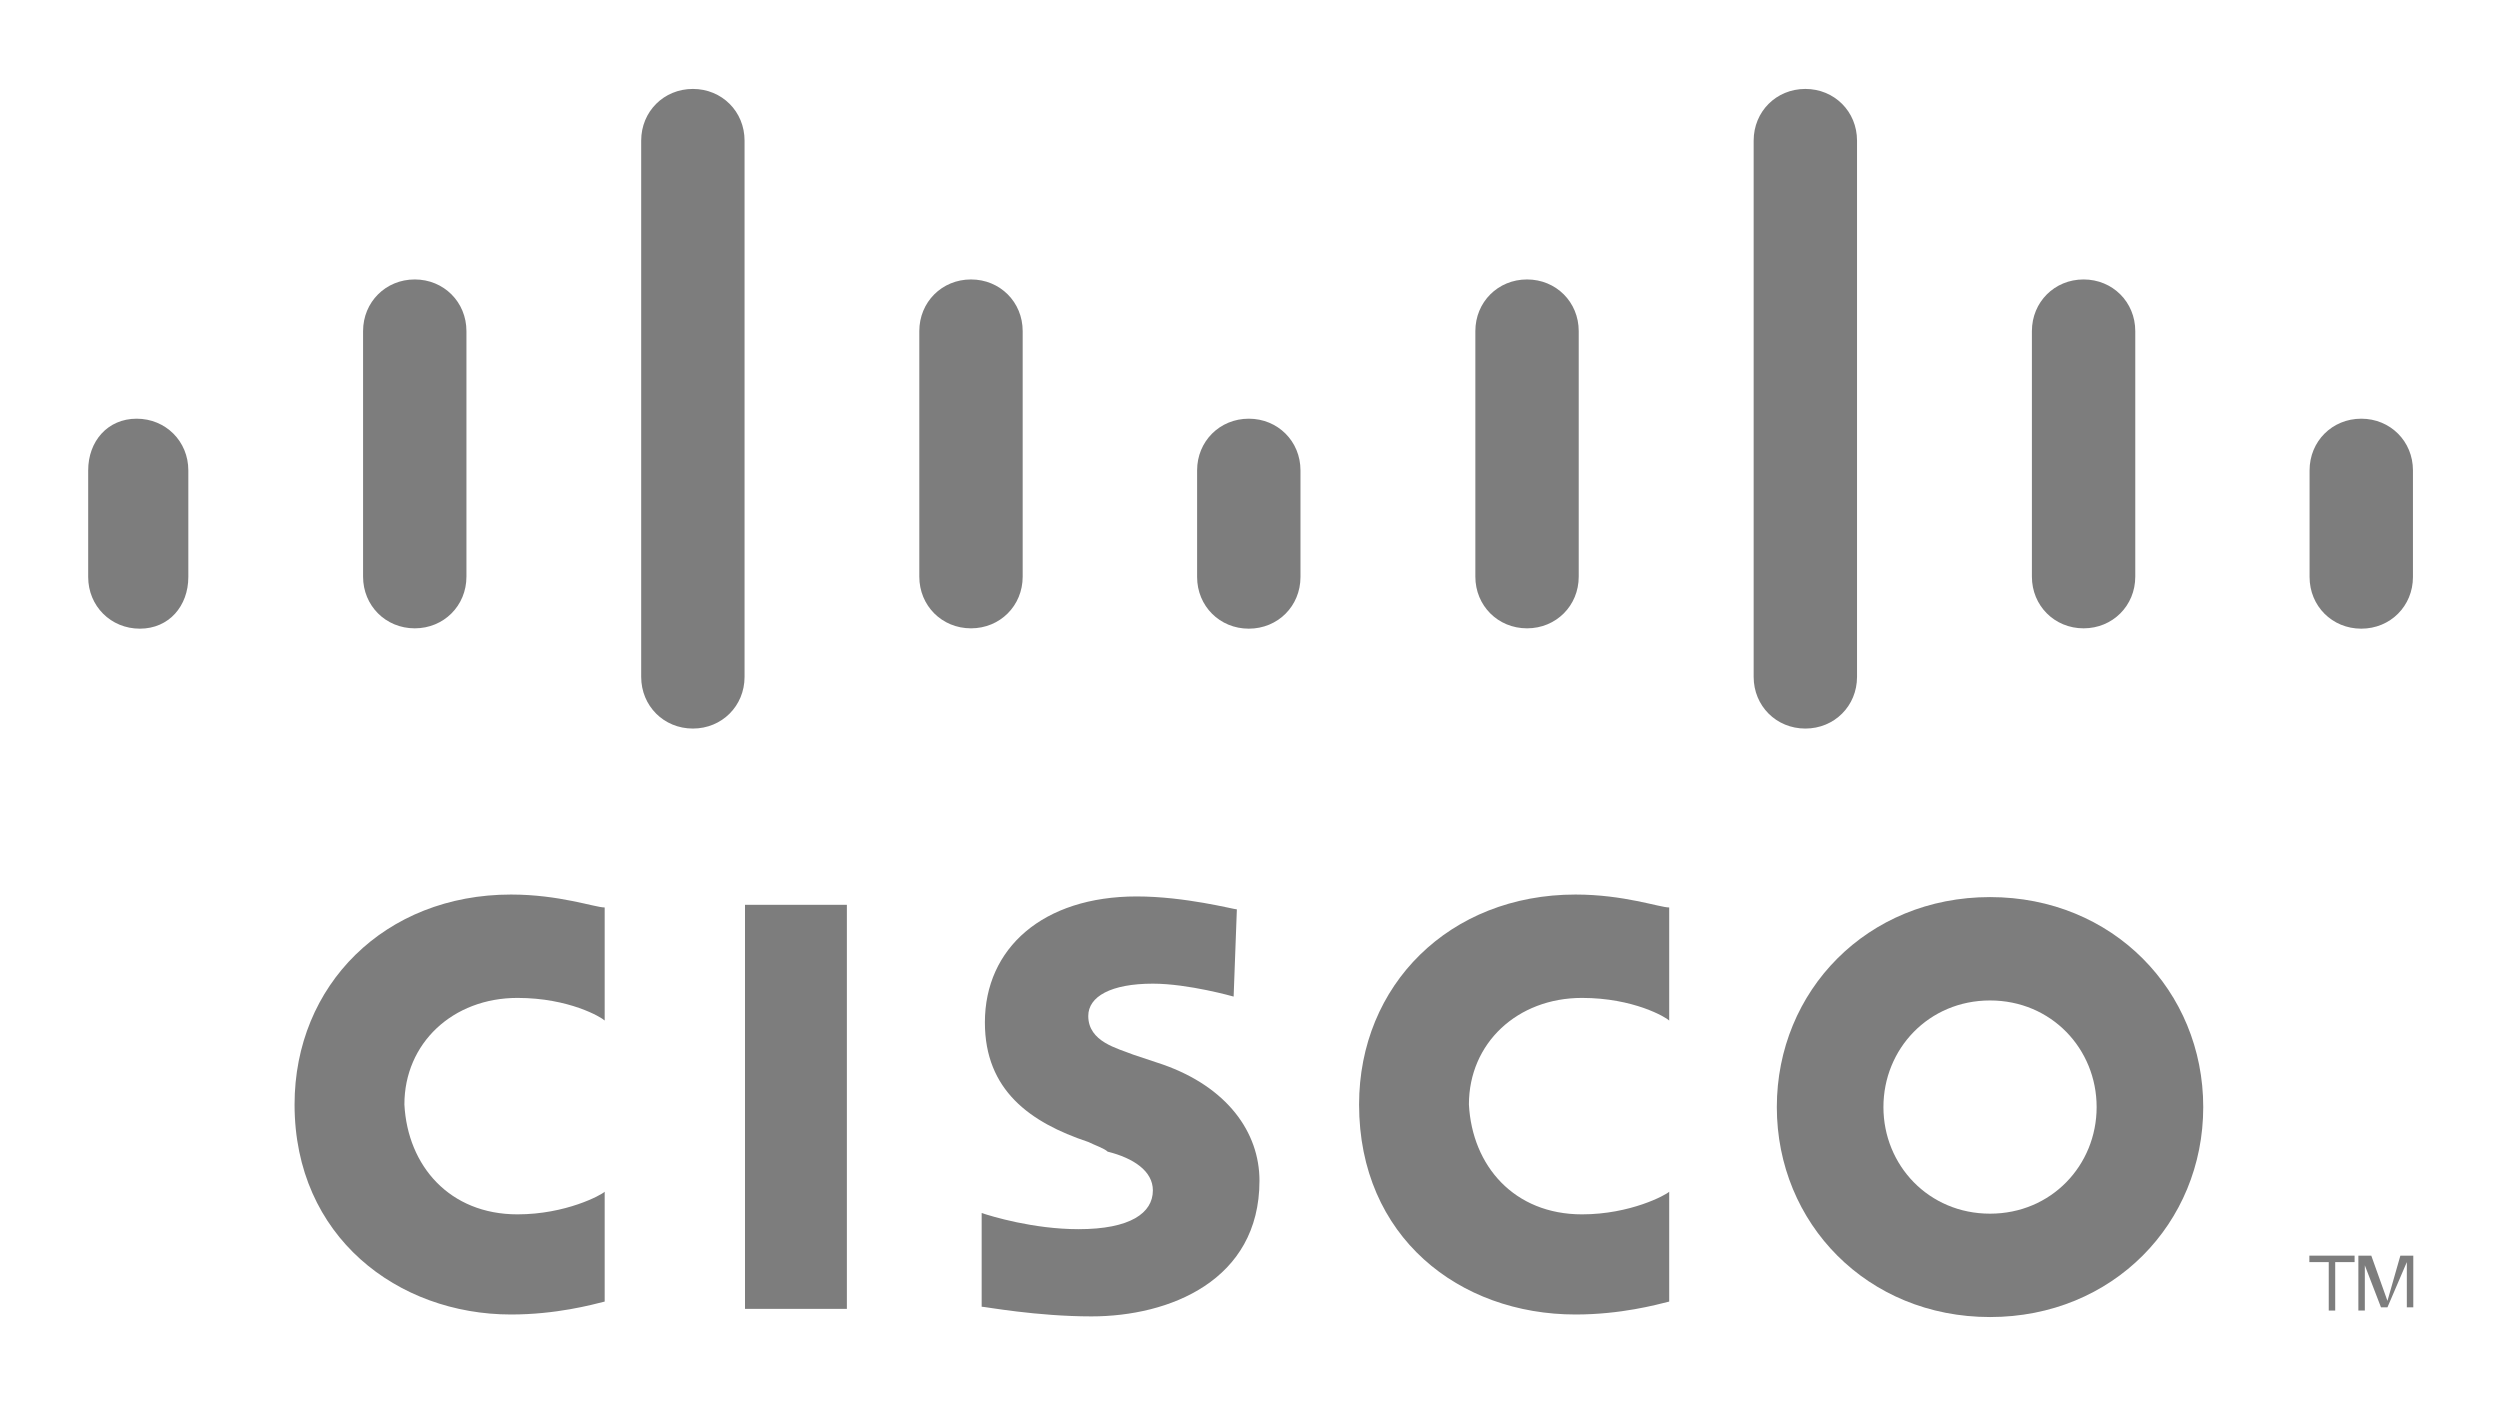
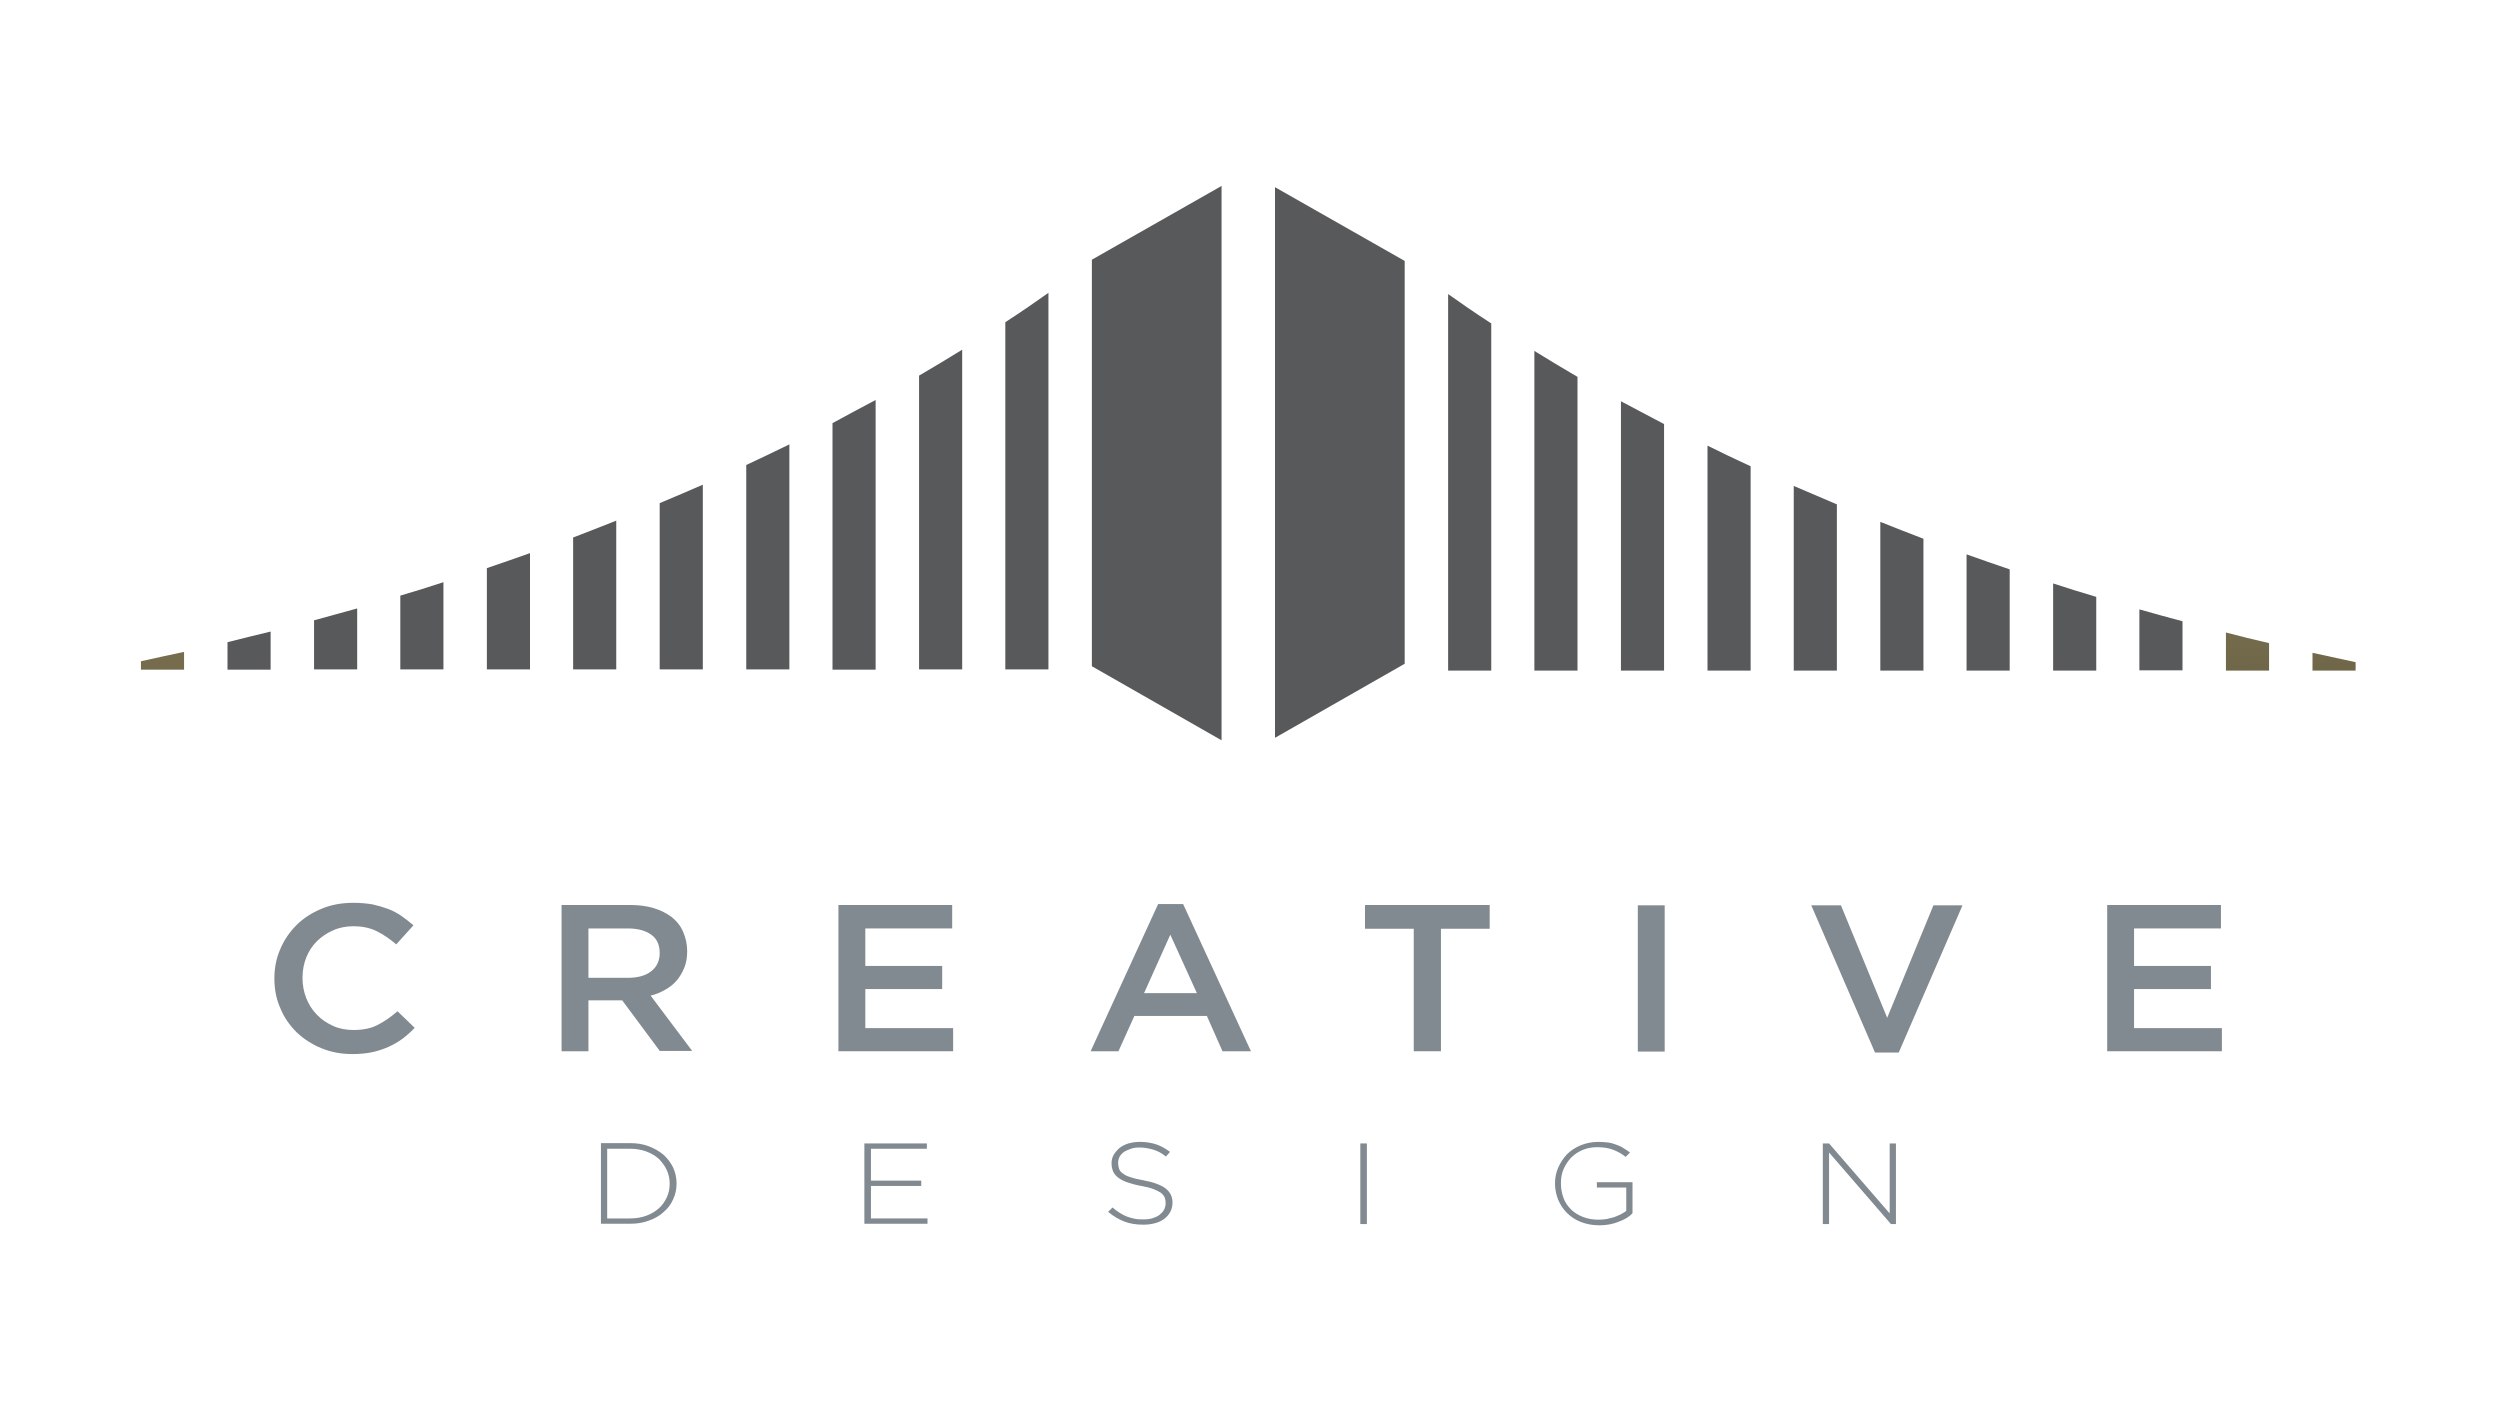
- <svg xmlns="http://www.w3.org/2000/svg" xmlns:xlink="http://www.w3.org/1999/xlink" version="1.1" id="svg3358" x="0px" y="0px" viewBox="0 0 800 450" style="enable-background:new 0 0 800 450;" xml:space="preserve">
+ <svg xmlns="http://www.w3.org/2000/svg" version="1.1" id="svg3358" x="0px" y="0px" viewBox="0 0 800 450" style="enable-background:new 0 0 800 450;" xml:space="preserve">
  <style type="text/css">
- 	.st0{fill:#7D7D7D;}
- 	.st1{clip-path:url(#SVGID_2_);}
+ 	.st0{fill:#818991;}
+ 	.st1{fill:#58595B;}
+ 	.st2{fill:url(#SVGID_1_);}
+ 	.st3{fill:url(#SVGID_2_);}
+ 	.st4{fill:url(#SVGID_3_);}
</style>
-   <g id="layer1" transform="translate(0,-602.3622)">
-     <path id="path268" class="st0" d="M271,1021.2h-32.6V891.9H271V1021.2z" />
-     <g id="g270" transform="matrix(10.33728,0,0,-10.33728,-861.3451,8446.202)">
+   <g>
+     <g>
      <g>
-         <defs>
-           <polygon id="SVGID_1_" points="84.5,713.6 161.6,713.6 161.6,757.6 84.5,757.6 84.5,713.6     " />
-         </defs>
-         <clipPath id="SVGID_2_">
-           <use xlink:href="#SVGID_1_" style="overflow:visible;" />
-         </clipPath>
-         <g id="g272" class="st1">
-           <g id="g278" transform="translate(134.9958,727.2001)">
-             <path id="path280" class="st0" d="M0,0c-0.1,0.1-1.1,0.7-2.7,0.7c-2,0-3.5-1.4-3.5-3.3C-6.1-4.5-4.8-6-2.7-6       C-1.2-6-0.1-5.4,0-5.3v-3.4c-0.4-0.1-1.5-0.4-2.9-0.4c-3.6,0-6.7,2.4-6.7,6.5c0,3.7,2.8,6.5,6.7,6.5c1.5,0,2.6-0.4,2.9-0.4L0,0       z" />
-           </g>
-           <g id="g282" transform="translate(102.0426,727.2001)">
-             <path id="path284" class="st0" d="M0,0c-0.1,0.1-1.1,0.7-2.7,0.7c-2,0-3.5-1.4-3.5-3.3C-6.1-4.5-4.8-6-2.7-6       C-1.2-6-0.1-5.4,0-5.3v-3.4c-0.4-0.1-1.5-0.4-2.9-0.4c-3.5,0-6.7,2.4-6.7,6.5c0,3.7,2.8,6.5,6.7,6.5c1.5,0,2.6-0.4,2.9-0.4L0,0       z" />
-           </g>
-           <g id="g286" transform="translate(144.9274,727.8212)">
-             <path id="path288" class="st0" d="M0,0c-1.9,0-3.3-1.5-3.3-3.3c0-1.8,1.4-3.3,3.3-3.3c1.9,0,3.3,1.5,3.3,3.3C3.3-1.5,1.9,0,0,0        M6.6-3.3c0-3.6-2.8-6.5-6.6-6.5s-6.6,2.9-6.6,6.5c0,3.6,2.8,6.5,6.6,6.5S6.6,0.3,6.6-3.3" />
-           </g>
-           <g id="g290" transform="translate(121.5124,727.9413)">
-             <path id="path292" class="st0" d="M0,0c0,0-1.4,0.4-2.5,0.4c-1.3,0-2-0.4-2-1c0-0.8,0.9-1,1.4-1.2l0.9-0.3c2-0.7,3-2.1,3-3.6       c0-3.1-2.8-4.2-5.2-4.2c-1.7,0-3.3,0.3-3.4,0.3v2.9c0.3-0.1,1.6-0.5,3-0.5c1.6,0,2.3,0.5,2.3,1.2c0,0.6-0.6,1-1.4,1.2       C-4-4.7-4.3-4.6-4.5-4.5c-1.8,0.6-3.2,1.6-3.2,3.7c0,2.3,1.8,3.9,4.7,3.9c1.5,0,3-0.4,3.1-0.4L0,0z" />
-           </g>
-           <g id="g294" transform="translate(89.154,744.2304)">
-             <path id="path296" class="st0" d="M0,0c0,0.9-0.7,1.6-1.6,1.6S-3.1,0.9-3.1,0v-3.3c0-0.9,0.7-1.6,1.6-1.6S0-4.2,0-3.3V0z" />
-           </g>
-           <g id="g298" transform="translate(97.7633,748.5409)">
-             <path id="path300" class="st0" d="M0,0c0,0.9-0.7,1.6-1.6,1.6c-0.9,0-1.6-0.7-1.6-1.6v-7.6c0-0.9,0.7-1.6,1.6-1.6       C-0.7-9.2,0-8.5,0-7.6V0z" />
-           </g>
-           <g id="g302" transform="translate(106.3727,754.4384)">
-             <path id="path304" class="st0" d="M0,0c0,0.9-0.7,1.6-1.6,1.6c-0.9,0-1.6-0.7-1.6-1.6v-16.6c0-0.9,0.7-1.6,1.6-1.6       c0.9,0,1.6,0.7,1.6,1.6V0z" />
-           </g>
-           <g id="g306" transform="translate(114.9821,748.5409)">
-             <path id="path308" class="st0" d="M0,0c0,0.9-0.7,1.6-1.6,1.6c-0.9,0-1.6-0.7-1.6-1.6v-7.6c0-0.9,0.7-1.6,1.6-1.6       C-0.7-9.2,0-8.5,0-7.6V0z" />
-           </g>
-           <g id="g310" transform="translate(123.5817,744.2304)">
-             <path id="path312" class="st0" d="M0,0c0,0.9-0.7,1.6-1.6,1.6c-0.9,0-1.6-0.7-1.6-1.6v-3.3c0-0.9,0.7-1.6,1.6-1.6       C-0.7-4.9,0-4.2,0-3.3V0z" />
-           </g>
-           <g id="g314" transform="translate(132.195,748.5409)">
-             <path id="path316" class="st0" d="M0,0c0,0.9-0.7,1.6-1.6,1.6c-0.9,0-1.6-0.7-1.6-1.6v-7.6c0-0.9,0.7-1.6,1.6-1.6       C-0.7-9.2,0-8.5,0-7.6V0z" />
-           </g>
-           <g id="g318" transform="translate(140.8102,754.4384)">
-             <path id="path320" class="st0" d="M0,0c0,0.9-0.7,1.6-1.6,1.6c-0.9,0-1.6-0.7-1.6-1.6v-16.6c0-0.9,0.7-1.6,1.6-1.6       c0.9,0,1.6,0.7,1.6,1.6V0z" />
-           </g>
-           <g id="g322" transform="translate(149.4235,748.5409)">
-             <path id="path324" class="st0" d="M0,0c0,0.9-0.7,1.6-1.6,1.6c-0.9,0-1.6-0.7-1.6-1.6v-7.6c0-0.9,0.7-1.6,1.6-1.6       C-0.7-9.2,0-8.5,0-7.6V0z" />
-           </g>
-           <g id="g326" transform="translate(158.0192,744.2304)">
-             <path id="path328" class="st0" d="M0,0c0,0.9-0.7,1.6-1.6,1.6c-0.9,0-1.6-0.7-1.6-1.6v-3.3c0-0.9,0.7-1.6,1.6-1.6       C-0.7-4.9,0-4.2,0-3.3L0,0z" />
-           </g>
-           <g id="g330" transform="translate(156.2126,719.9218)">
-             <path id="path332" class="st0" d="M0,0v-0.2h-0.6v-1.5h-0.2v1.5h-0.6V0L0,0z" />
-           </g>
-           <g id="g334" transform="translate(156.3297,719.9218)">
-             <path id="path336" class="st0" d="M0,0h0.4l0.5-1.4h0L1.3,0h0.4v-1.6H1.5v1.4h0L0.9-1.6H0.7L0.2-0.3h0v-1.4H0L0,0z" />
-           </g>
-         </g>
+         <path class="st0" d="M128.8,332.4c-1.4,1-2.9,1.9-4.5,2.6c-1.6,0.7-3.3,1.3-5.2,1.7c-1.9,0.4-4,0.6-6.3,0.6     c-3.6,0-6.9-0.6-10-1.9c-3-1.2-5.7-3-7.9-5.1c-2.2-2.2-4-4.7-5.2-7.7c-1.3-2.9-1.9-6.1-1.9-9.5c0-3.3,0.6-6.5,1.9-9.4     c1.2-2.9,3-5.5,5.2-7.7c2.2-2.2,4.9-3.9,8-5.2c3.1-1.3,6.5-1.9,10.2-1.9c2.2,0,4.3,0.2,6.1,0.5c1.8,0.4,3.5,0.9,5.1,1.5     s3,1.4,4.3,2.3c1.3,0.9,2.5,1.9,3.7,2.9l-5.5,6.1c-2-1.7-4-3.1-6.2-4.2c-2.2-1.1-4.7-1.6-7.5-1.6c-2.3,0-4.5,0.4-6.5,1.3     c-2,0.9-3.7,2-5.2,3.5c-1.5,1.5-2.6,3.2-3.4,5.2c-0.8,2-1.2,4.2-1.2,6.5c0,2.3,0.4,4.5,1.2,6.5c0.8,2,1.9,3.8,3.4,5.3     c1.4,1.5,3.2,2.7,5.2,3.6c2,0.9,4.2,1.3,6.5,1.3c3,0,5.6-0.5,7.7-1.6c2.2-1.1,4.3-2.6,6.4-4.4l5.5,5.3     C131.5,330.2,130.1,331.4,128.8,332.4z" />
+         <path class="st0" d="M211.2,336.4l-12.1-16.3h-10.8v16.3h-8.6v-46.8h21.9c2.8,0,5.3,0.3,7.6,1c2.3,0.7,4.2,1.7,5.8,2.9     c1.6,1.3,2.8,2.8,3.6,4.7c0.8,1.8,1.3,3.9,1.3,6.2c0,2-0.3,3.7-0.9,5.2c-0.6,1.5-1.4,2.9-2.4,4.1c-1,1.2-2.3,2.2-3.7,3     c-1.4,0.8-3,1.5-4.7,1.9l13.3,17.7H211.2z M208.4,299.1c-1.8-1.3-4.3-2-7.5-2h-12.6v15.8h12.7c3.1,0,5.6-0.7,7.4-2.1     c1.8-1.4,2.7-3.4,2.7-5.8C211.1,302.3,210.2,300.4,208.4,299.1z" />
+         <path class="st0" d="M304.7,297.1h-27.8v12h24.6v7.4h-24.6V329H305v7.4h-36.7v-46.8h36.4V297.1z" />
+         <path class="st0" d="M400.3,336.4h-9.1l-5-11.3h-23.2l-5.1,11.3H349l21.6-47.1h8L400.3,336.4z M374.5,299.1l-8.4,18.7H383     L374.5,299.1z" />
+         <path class="st0" d="M461.1,336.4h-8.7v-39.2h-15.6v-7.6h39.9v7.6h-15.6V336.4z" />
+         <path class="st0" d="M532.7,289.7v46.8h-8.6v-46.8H532.7z" />
+         <path class="st0" d="M618.7,289.7h9.3l-20.4,47.1H600l-20.4-47.1h9.5l14.8,36L618.7,289.7z" />
+         <path class="st0" d="M710.7,297.1h-27.8v12h24.6v7.4h-24.6V329h28.1v7.4h-36.7v-46.8h36.4V297.1z" />
      </g>
+       <g>
+         <path class="st0" d="M215.4,383.8c-0.7,1.6-1.7,2.9-3.1,4.1c-1.3,1.2-2.9,2.1-4.7,2.7c-1.8,0.7-3.8,1-6,1h-9.3v-25.8h9.3     c2.2,0,4.2,0.3,6,1c1.8,0.7,3.4,1.6,4.7,2.7c1.3,1.2,2.3,2.5,3.1,4.1c0.7,1.6,1.1,3.2,1.1,5.1v0.1     C216.5,380.6,216.1,382.3,215.4,383.8z M214.3,378.8c0-1.5-0.3-3-0.9-4.3c-0.6-1.4-1.5-2.5-2.5-3.6c-1.1-1-2.4-1.8-4-2.4     c-1.6-0.6-3.3-0.9-5.3-0.9h-7.3v22.3h7.3c2,0,3.7-0.3,5.3-0.9c1.6-0.6,2.9-1.4,4-2.4c1.1-1,1.9-2.2,2.5-3.5     C214,381.8,214.3,380.4,214.3,378.8L214.3,378.8z" />
+         <path class="st0" d="M276.6,391.7v-25.8h20v1.7h-17.9v10.2h16.1v1.7h-16.1v10.4h18.1v1.7H276.6z" />
+         <path class="st0" d="M374.5,387.8c-0.5,0.9-1.1,1.6-1.9,2.2c-0.8,0.6-1.8,1.1-2.9,1.4c-1.1,0.3-2.4,0.5-3.8,0.5     c-2.2,0-4.3-0.3-6.1-1c-1.8-0.7-3.5-1.7-5.2-3.1l1.4-1.4c0.8,0.7,1.5,1.2,2.3,1.7c0.8,0.5,1.5,0.9,2.3,1.2     c0.8,0.3,1.6,0.5,2.5,0.7c0.9,0.2,1.8,0.2,2.9,0.2c1,0,2-0.1,2.9-0.4c0.9-0.3,1.6-0.6,2.2-1.1c0.6-0.5,1.1-1,1.4-1.6     c0.3-0.6,0.5-1.3,0.5-2v-0.1c0-0.7-0.1-1.3-0.3-1.8c-0.2-0.5-0.6-1-1.2-1.5c-0.6-0.4-1.4-0.8-2.4-1.2c-1-0.4-2.3-0.7-3.9-1     c-1.7-0.3-3.1-0.7-4.3-1.1c-1.2-0.4-2.2-0.9-3-1.5c-0.8-0.6-1.3-1.2-1.7-2c-0.3-0.8-0.5-1.6-0.5-2.6v-0.1c0-1,0.2-1.8,0.7-2.7     c0.5-0.8,1.1-1.5,1.9-2.2c0.8-0.6,1.8-1.1,2.8-1.4c1.1-0.3,2.3-0.5,3.6-0.5c2,0,3.8,0.3,5.3,0.8c1.5,0.5,2.9,1.3,4.4,2.4     l-1.3,1.5c-1.3-1.1-2.7-1.8-4-2.2c-1.4-0.4-2.8-0.7-4.4-0.7c-1,0-2,0.1-2.8,0.4c-0.8,0.3-1.6,0.6-2.2,1c-0.6,0.4-1.1,1-1.4,1.5     c-0.3,0.6-0.5,1.2-0.5,1.9v0.1c0,0.7,0.1,1.3,0.3,1.9c0.2,0.6,0.6,1.1,1.2,1.5c0.6,0.5,1.4,0.9,2.5,1.2c1.1,0.4,2.4,0.7,4.1,1     c3.3,0.6,5.6,1.5,7.1,2.6c1.4,1.1,2.2,2.6,2.2,4.5v0.1C375.2,386,374.9,387,374.5,387.8z" />
+         <path class="st0" d="M435.3,391.7v-25.8h2.1v25.8H435.3z" />
+         <path class="st0" d="M518.1,390.9c-1.9,0.8-4,1.2-6.3,1.2c-2.2,0-4.2-0.4-6-1.1c-1.8-0.7-3.2-1.7-4.4-2.9     c-1.2-1.2-2.1-2.6-2.8-4.2c-0.6-1.6-1-3.3-1-5.1v-0.1c0-1.7,0.3-3.4,1-5c0.7-1.6,1.6-3,2.8-4.3c1.2-1.2,2.7-2.2,4.4-2.9     c1.7-0.7,3.6-1.1,5.7-1.1c1.1,0,2.2,0.1,3.1,0.2c0.9,0.1,1.8,0.4,2.6,0.7c0.8,0.3,1.6,0.6,2.3,1.1c0.7,0.4,1.4,0.9,2.1,1.4     l-1.4,1.4c-1.1-0.9-2.3-1.6-3.8-2.2c-1.4-0.6-3.2-0.9-5.3-0.9c-1.7,0-3.3,0.3-4.7,0.9c-1.4,0.6-2.6,1.4-3.7,2.5     c-1,1.1-1.8,2.3-2.4,3.7c-0.6,1.4-0.8,2.9-0.8,4.4v0.1c0,1.7,0.3,3.2,0.8,4.6c0.5,1.4,1.3,2.6,2.4,3.7c1,1,2.3,1.8,3.8,2.4     c1.5,0.6,3.2,0.9,5,0.9c0.9,0,1.8-0.1,2.6-0.2c0.9-0.2,1.7-0.4,2.4-0.6c0.8-0.3,1.5-0.6,2.1-0.9c0.7-0.4,1.3-0.7,1.8-1.1V380     h-9.4v-1.7h11.4v9.9C521.5,389.3,520,390.2,518.1,390.9z" />
+         <path class="st0" d="M605.1,391.7l-19.8-22.9v22.9h-2v-25.8h2l19.4,22.4v-22.4h2v25.8H605.1z" />
+       </g>
+     </g>
+     <g>
+       <polygon class="st1" points="349.4,83.1 390.9,59.5 390.9,236.9 349.4,213.2   " />
+       <polygon class="st1" points="449.5,83.5 449.5,212.4 408,236.1 408,59.9   " />
+       <path class="st1" d="M335.5,93.7v120.5h-13.8V103.1C327.1,99.6,331.7,96.4,335.5,93.7z" />
+       <path class="st1" d="M307.9,111.9v102.3h-13.8v-94C299,117.3,303.6,114.6,307.9,111.9z" />
+       <path class="st1" d="M280.2,128v86.3h-13.8v-78.9C271.2,132.8,275.8,130.3,280.2,128z" />
+       <path class="st1" d="M252.6,142.2v72h-13.8v-65.4C243.5,146.6,248.1,144.4,252.6,142.2z" />
+       <path class="st1" d="M224.9,155.1v59.1h-13.8V161C215.8,159,220.4,157.1,224.9,155.1z" />
+       <path class="st1" d="M197.2,166.6v47.6h-13.8V172C188.1,170.2,192.7,168.4,197.2,166.6z" />
+       <path class="st1" d="M169.6,177v37.2h-13.8v-32.4C160.5,180.2,165.1,178.6,169.6,177z" />
+       <path class="st1" d="M141.9,186.3v27.9h-13.8v-23.6C132.8,189.2,137.4,187.8,141.9,186.3z" />
+       <path class="st1" d="M114.3,194.7v19.5h-13.8v-15.7C105.1,197.2,109.7,196,114.3,194.7z" />
+       <path class="st1" d="M86.6,202.1v12.2H72.8v-8.8C77.4,204.3,82.1,203.2,86.6,202.1z" />
+       <linearGradient id="SVGID_1_" gradientUnits="userSpaceOnUse" x1="57.933" y1="513.069" x2="45.202" y2="-138.348">
+         <stop offset="0" style="stop-color:#000000" />
+         <stop offset="1" style="stop-color:#FFEAA7" />
+       </linearGradient>
+       <path class="st2" d="M58.9,208.6v5.7H45.1v-2.7C49.8,210.5,54.4,209.6,58.9,208.6z" />
+       <path class="st1" d="M477.2,103.5v111.1h-13.8V94.1C467.2,96.8,471.8,100,477.2,103.5z" />
+       <path class="st1" d="M504.8,120.6v94H491V112.3C495.3,115,499.9,117.7,504.8,120.6z" />
+       <path class="st1" d="M532.5,135.7v78.9h-13.8v-86.2C523.1,130.7,527.7,133.2,532.5,135.7z" />
+       <path class="st1" d="M560.2,149.2v65.4h-13.8v-72C550.8,144.8,555.4,147,560.2,149.2z" />
+       <path class="st1" d="M587.8,161.4v53.2H574v-59.1C578.5,157.4,583.1,159.4,587.8,161.4z" />
+       <path class="st1" d="M615.5,172.4v42.2h-13.8V167C606.2,168.8,610.8,170.6,615.5,172.4z" />
+       <path class="st1" d="M643.1,182.2v32.4h-13.8v-37.2C633.8,179,638.4,180.6,643.1,182.2z" />
+       <path class="st1" d="M670.8,191v23.6H657v-27.9C661.5,188.2,666.1,189.6,670.8,191z" />
+       <path class="st1" d="M698.4,198.8v15.7h-13.8V195C689.2,196.3,693.8,197.6,698.4,198.8z" />
+       <linearGradient id="SVGID_2_" gradientUnits="userSpaceOnUse" x1="724.859" y1="500.024" x2="712.129" y2="-151.369">
+         <stop offset="0" style="stop-color:#000000" />
+         <stop offset="1" style="stop-color:#FFEAA7" />
+       </linearGradient>
+       <path class="st3" d="M726.1,205.8v8.8h-13.8v-12.2C716.8,203.6,721.4,204.7,726.1,205.8z" />
+       <linearGradient id="SVGID_3_" gradientUnits="userSpaceOnUse" x1="752.448" y1="499.495" x2="739.718" y2="-151.921">
+         <stop offset="0" style="stop-color:#000000" />
+         <stop offset="1" style="stop-color:#FFEAA7" />
+       </linearGradient>
+       <path class="st4" d="M753.8,211.9v2.7h-13.8v-5.7C744.5,209.9,749.1,210.9,753.8,211.9z" />
    </g>
  </g>
</svg>
